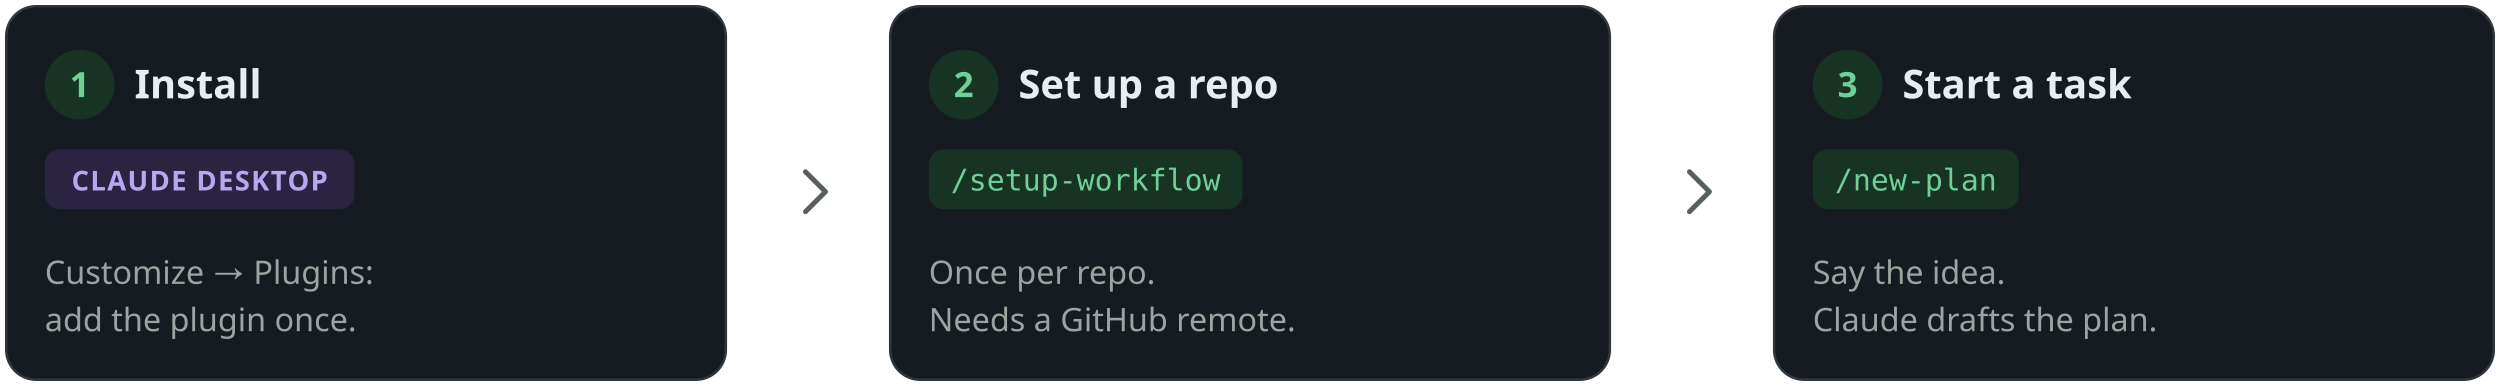
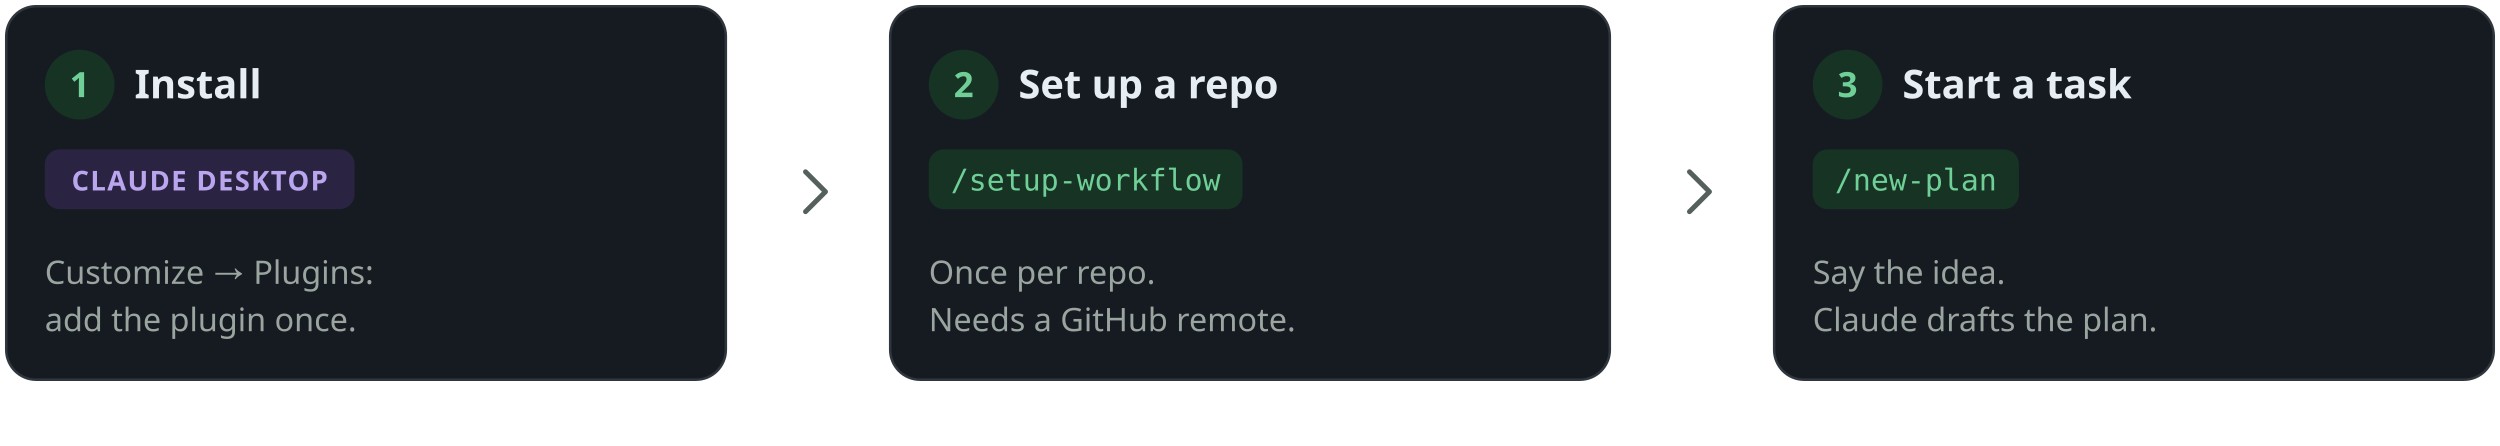
- <svg xmlns="http://www.w3.org/2000/svg" viewBox="-2 -2 1004 155" width="1004" height="155" role="img" aria-label="Get started: install the plugin, run /setup-workflow once per repo, then /new-plan for each task.">
+ <svg xmlns="http://www.w3.org/2000/svg" viewBox="-2 -2 1004 179" width="1004" height="179" role="img" aria-label="Get started: install the plugin, run /setup-workflow once per repo, then /new-plan for each task.">
  <rect x="0.5" y=".5" width="289" height="150" rx="12" fill="#161b22" stroke="#30363d" />
  <circle cx="30" cy="32" r="14" fill="#163324" />
  <text x="30" y="37" font-family="-apple-system, BlinkMacSystemFont, 'Segoe UI', 'Noto Sans', Helvetica, Arial, sans-serif" font-size="14" font-weight="600" fill="#6fcf97" text-anchor="middle">1</text>
  <text x="52" y="37.5" font-family="-apple-system, BlinkMacSystemFont, 'Segoe UI', 'Noto Sans', Helvetica, Arial, sans-serif" font-size="16" font-weight="600" fill="#e6edf3" text-anchor="start">Install</text>
  <rect x="16" y="58" width="124.4" height="24" rx="6" fill="#2b2342" />
  <text x="78.2" y="74.5" font-family="-apple-system, BlinkMacSystemFont, 'Segoe UI', 'Noto Sans', Helvetica, Arial, sans-serif" font-size="11" font-weight="600" fill="#b9a6ef" text-anchor="middle" letter-spacing=".05em">CLAUDE DESKTOP</text>
  <text x="16" y="112" font-family="-apple-system, BlinkMacSystemFont, 'Segoe UI', 'Noto Sans', Helvetica, Arial, sans-serif" font-size="13" font-weight="400" fill="#9aa59f" text-anchor="start">Customize → Plugins:</text>
  <text x="16" y="131" font-family="-apple-system, BlinkMacSystemFont, 'Segoe UI', 'Noto Sans', Helvetica, Arial, sans-serif" font-size="13" font-weight="400" fill="#9aa59f" text-anchor="start">add the plugin once.</text>
  <rect x="355.5" y=".5" width="289" height="150" rx="12" fill="#161b22" stroke="#30363d" />
  <circle cx="385" cy="32" r="14" fill="#163324" />
  <text x="385" y="37" font-family="-apple-system, BlinkMacSystemFont, 'Segoe UI', 'Noto Sans', Helvetica, Arial, sans-serif" font-size="14" font-weight="600" fill="#6fcf97" text-anchor="middle">2</text>
  <text x="407" y="37.5" font-family="-apple-system, BlinkMacSystemFont, 'Segoe UI', 'Noto Sans', Helvetica, Arial, sans-serif" font-size="16" font-weight="600" fill="#e6edf3" text-anchor="start">Set up a repo</text>
  <rect x="371" y="58" width="126.0" height="24" rx="6" fill="#163324" />
  <text x="434.0" y="74.5" font-family="ui-monospace, SFMono-Regular, Menlo, Consolas, monospace" font-size="12" font-weight="500" fill="#6fcf97" text-anchor="middle">/setup-workflow</text>
  <text x="371" y="112" font-family="-apple-system, BlinkMacSystemFont, 'Segoe UI', 'Noto Sans', Helvetica, Arial, sans-serif" font-size="13" font-weight="400" fill="#9aa59f" text-anchor="start">Once per repo.</text>
  <text x="371" y="131" font-family="-apple-system, BlinkMacSystemFont, 'Segoe UI', 'Noto Sans', Helvetica, Arial, sans-serif" font-size="13" font-weight="400" fill="#9aa59f" text-anchor="start">Needs a GitHub remote.</text>
  <path d="M321.5 67.0 l8 8 l-8 8" fill="none" stroke="#56605b" stroke-width="2" stroke-linecap="round" stroke-linejoin="round" />
  <rect x="710.5" y=".5" width="289" height="150" rx="12" fill="#161b22" stroke="#30363d" />
  <circle cx="740" cy="32" r="14" fill="#163324" />
  <text x="740" y="37" font-family="-apple-system, BlinkMacSystemFont, 'Segoe UI', 'Noto Sans', Helvetica, Arial, sans-serif" font-size="14" font-weight="600" fill="#6fcf97" text-anchor="middle">3</text>
  <text x="762" y="37.5" font-family="-apple-system, BlinkMacSystemFont, 'Segoe UI', 'Noto Sans', Helvetica, Arial, sans-serif" font-size="16" font-weight="600" fill="#e6edf3" text-anchor="start">Start a task</text>
  <rect x="726" y="58" width="82.8" height="24" rx="6" fill="#163324" />
  <text x="767.4" y="74.5" font-family="ui-monospace, SFMono-Regular, Menlo, Consolas, monospace" font-size="12" font-weight="500" fill="#6fcf97" text-anchor="middle">/new-plan</text>
  <text x="726" y="112" font-family="-apple-system, BlinkMacSystemFont, 'Segoe UI', 'Noto Sans', Helvetica, Arial, sans-serif" font-size="13" font-weight="400" fill="#9aa59f" text-anchor="start">Say the idea.</text>
  <text x="726" y="131" font-family="-apple-system, BlinkMacSystemFont, 'Segoe UI', 'Noto Sans', Helvetica, Arial, sans-serif" font-size="13" font-weight="400" fill="#9aa59f" text-anchor="start">Claude drafts the plan.</text>
  <path d="M676.5 67.0 l8 8 l-8 8" fill="none" stroke="#56605b" stroke-width="2" stroke-linecap="round" stroke-linejoin="round" />
</svg>
